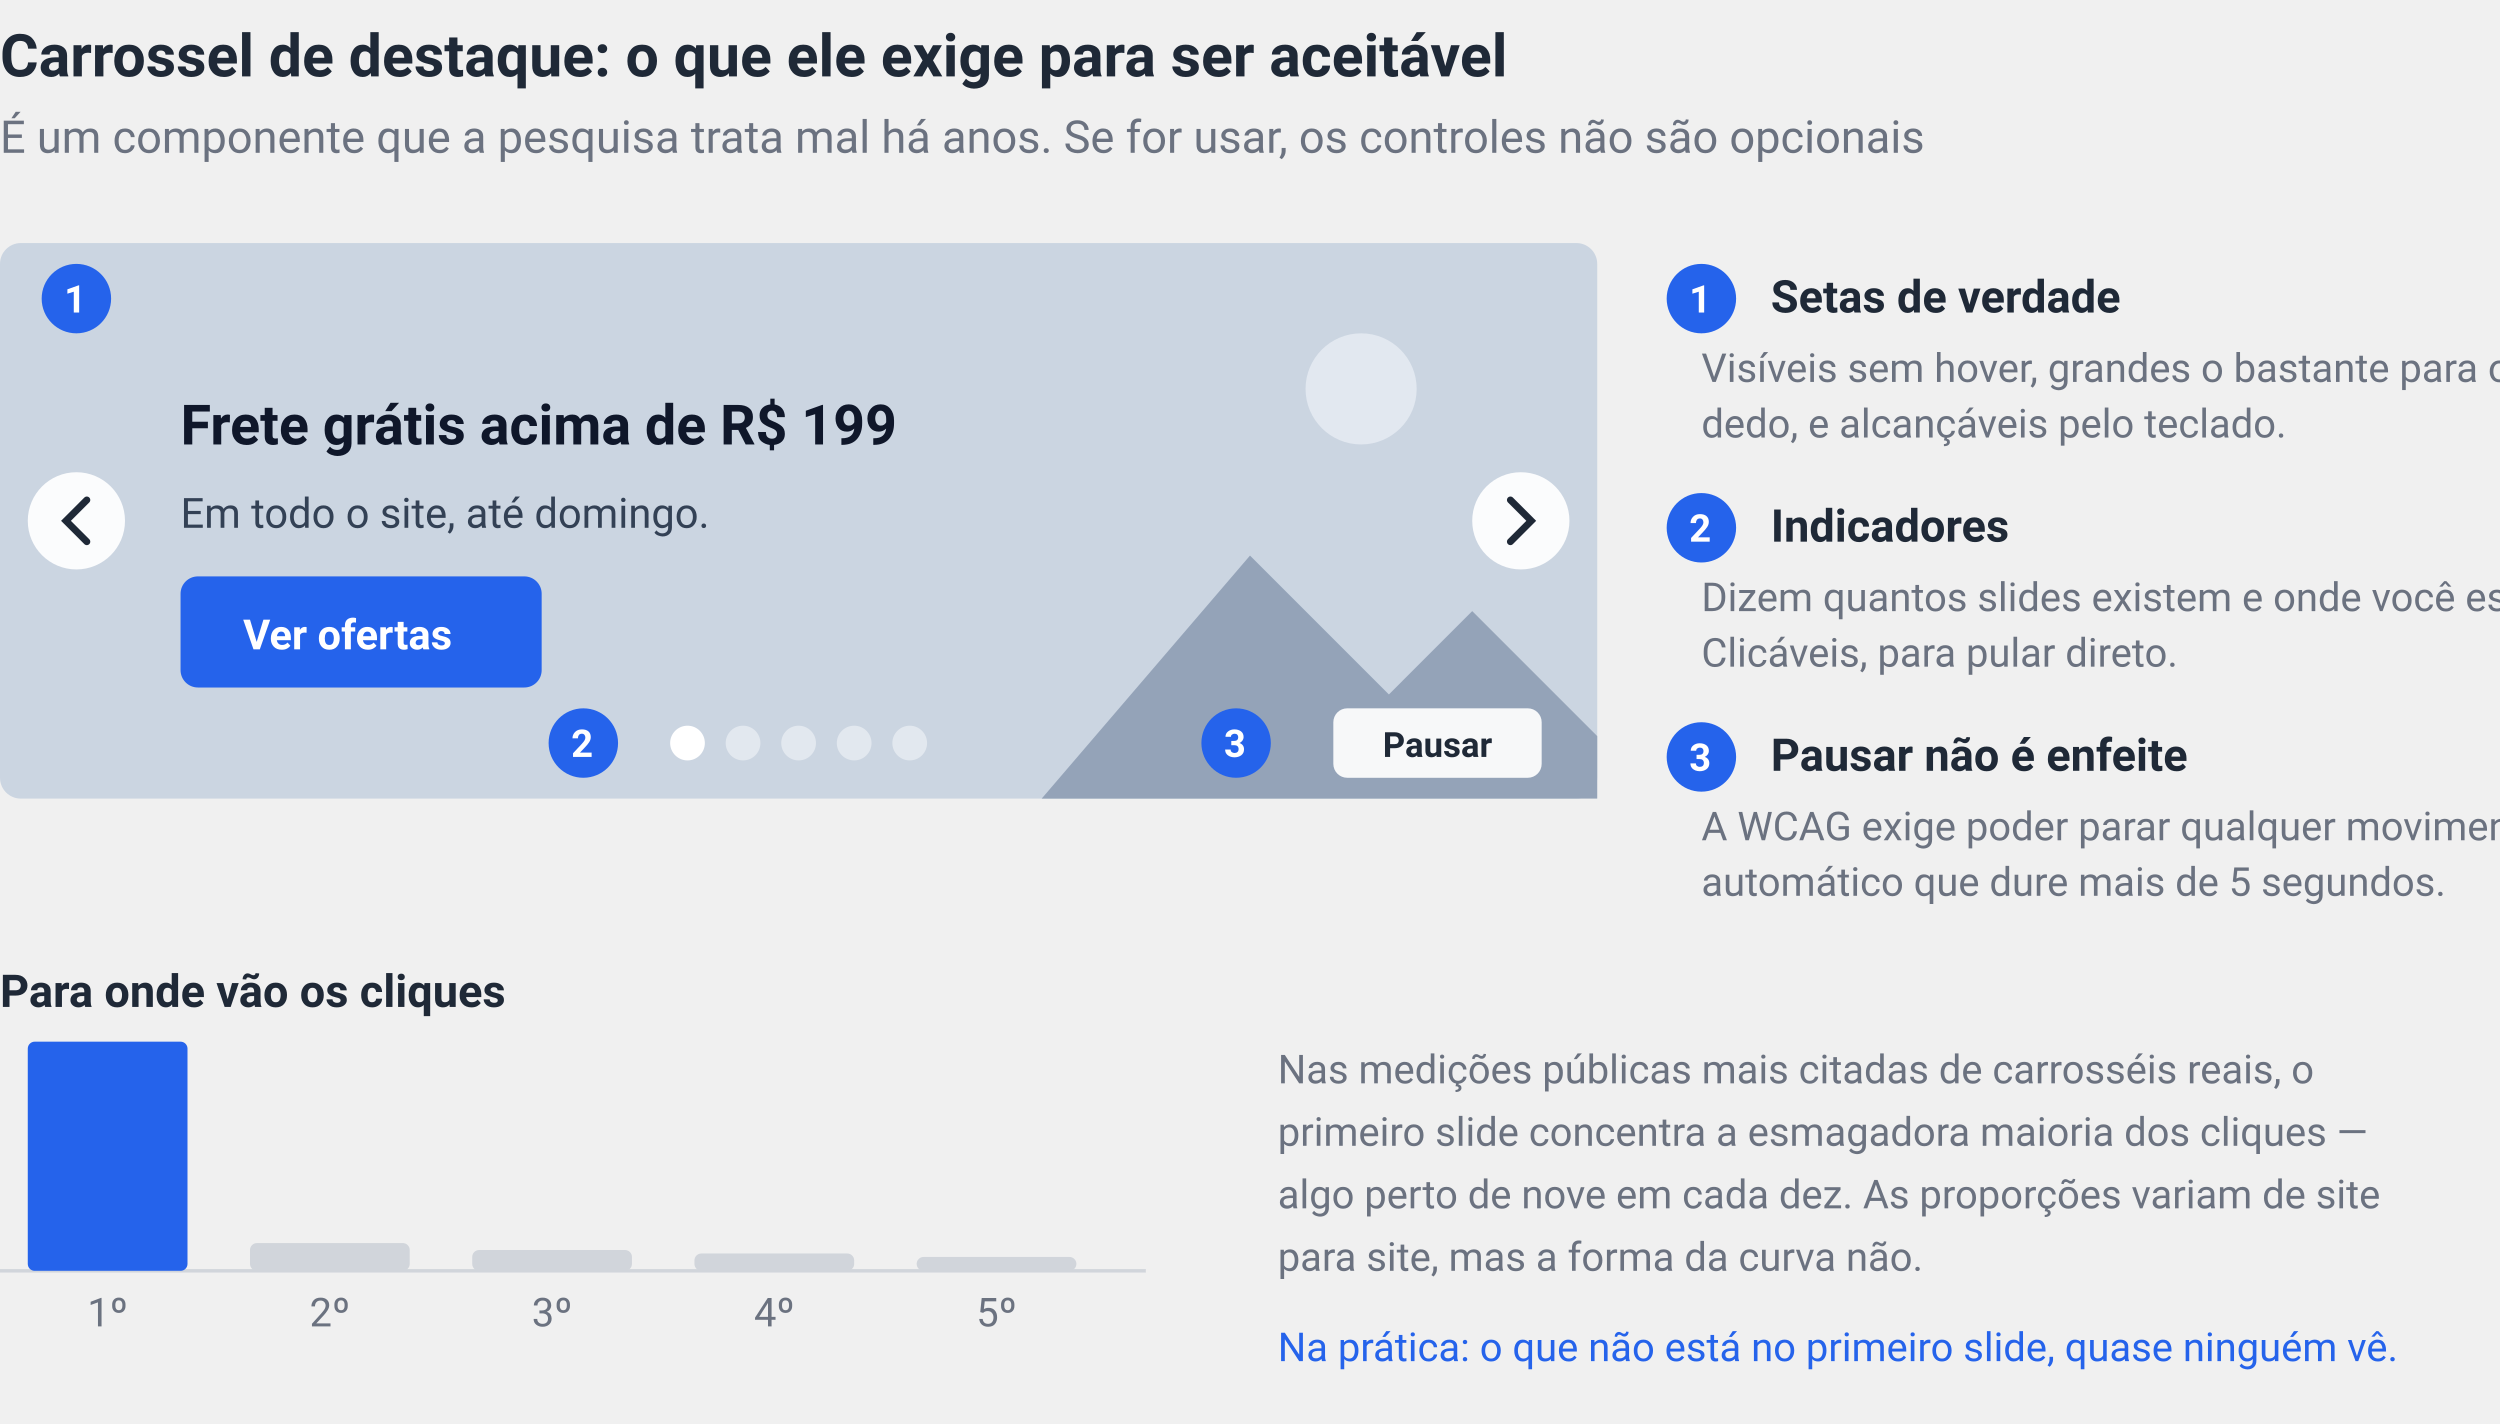
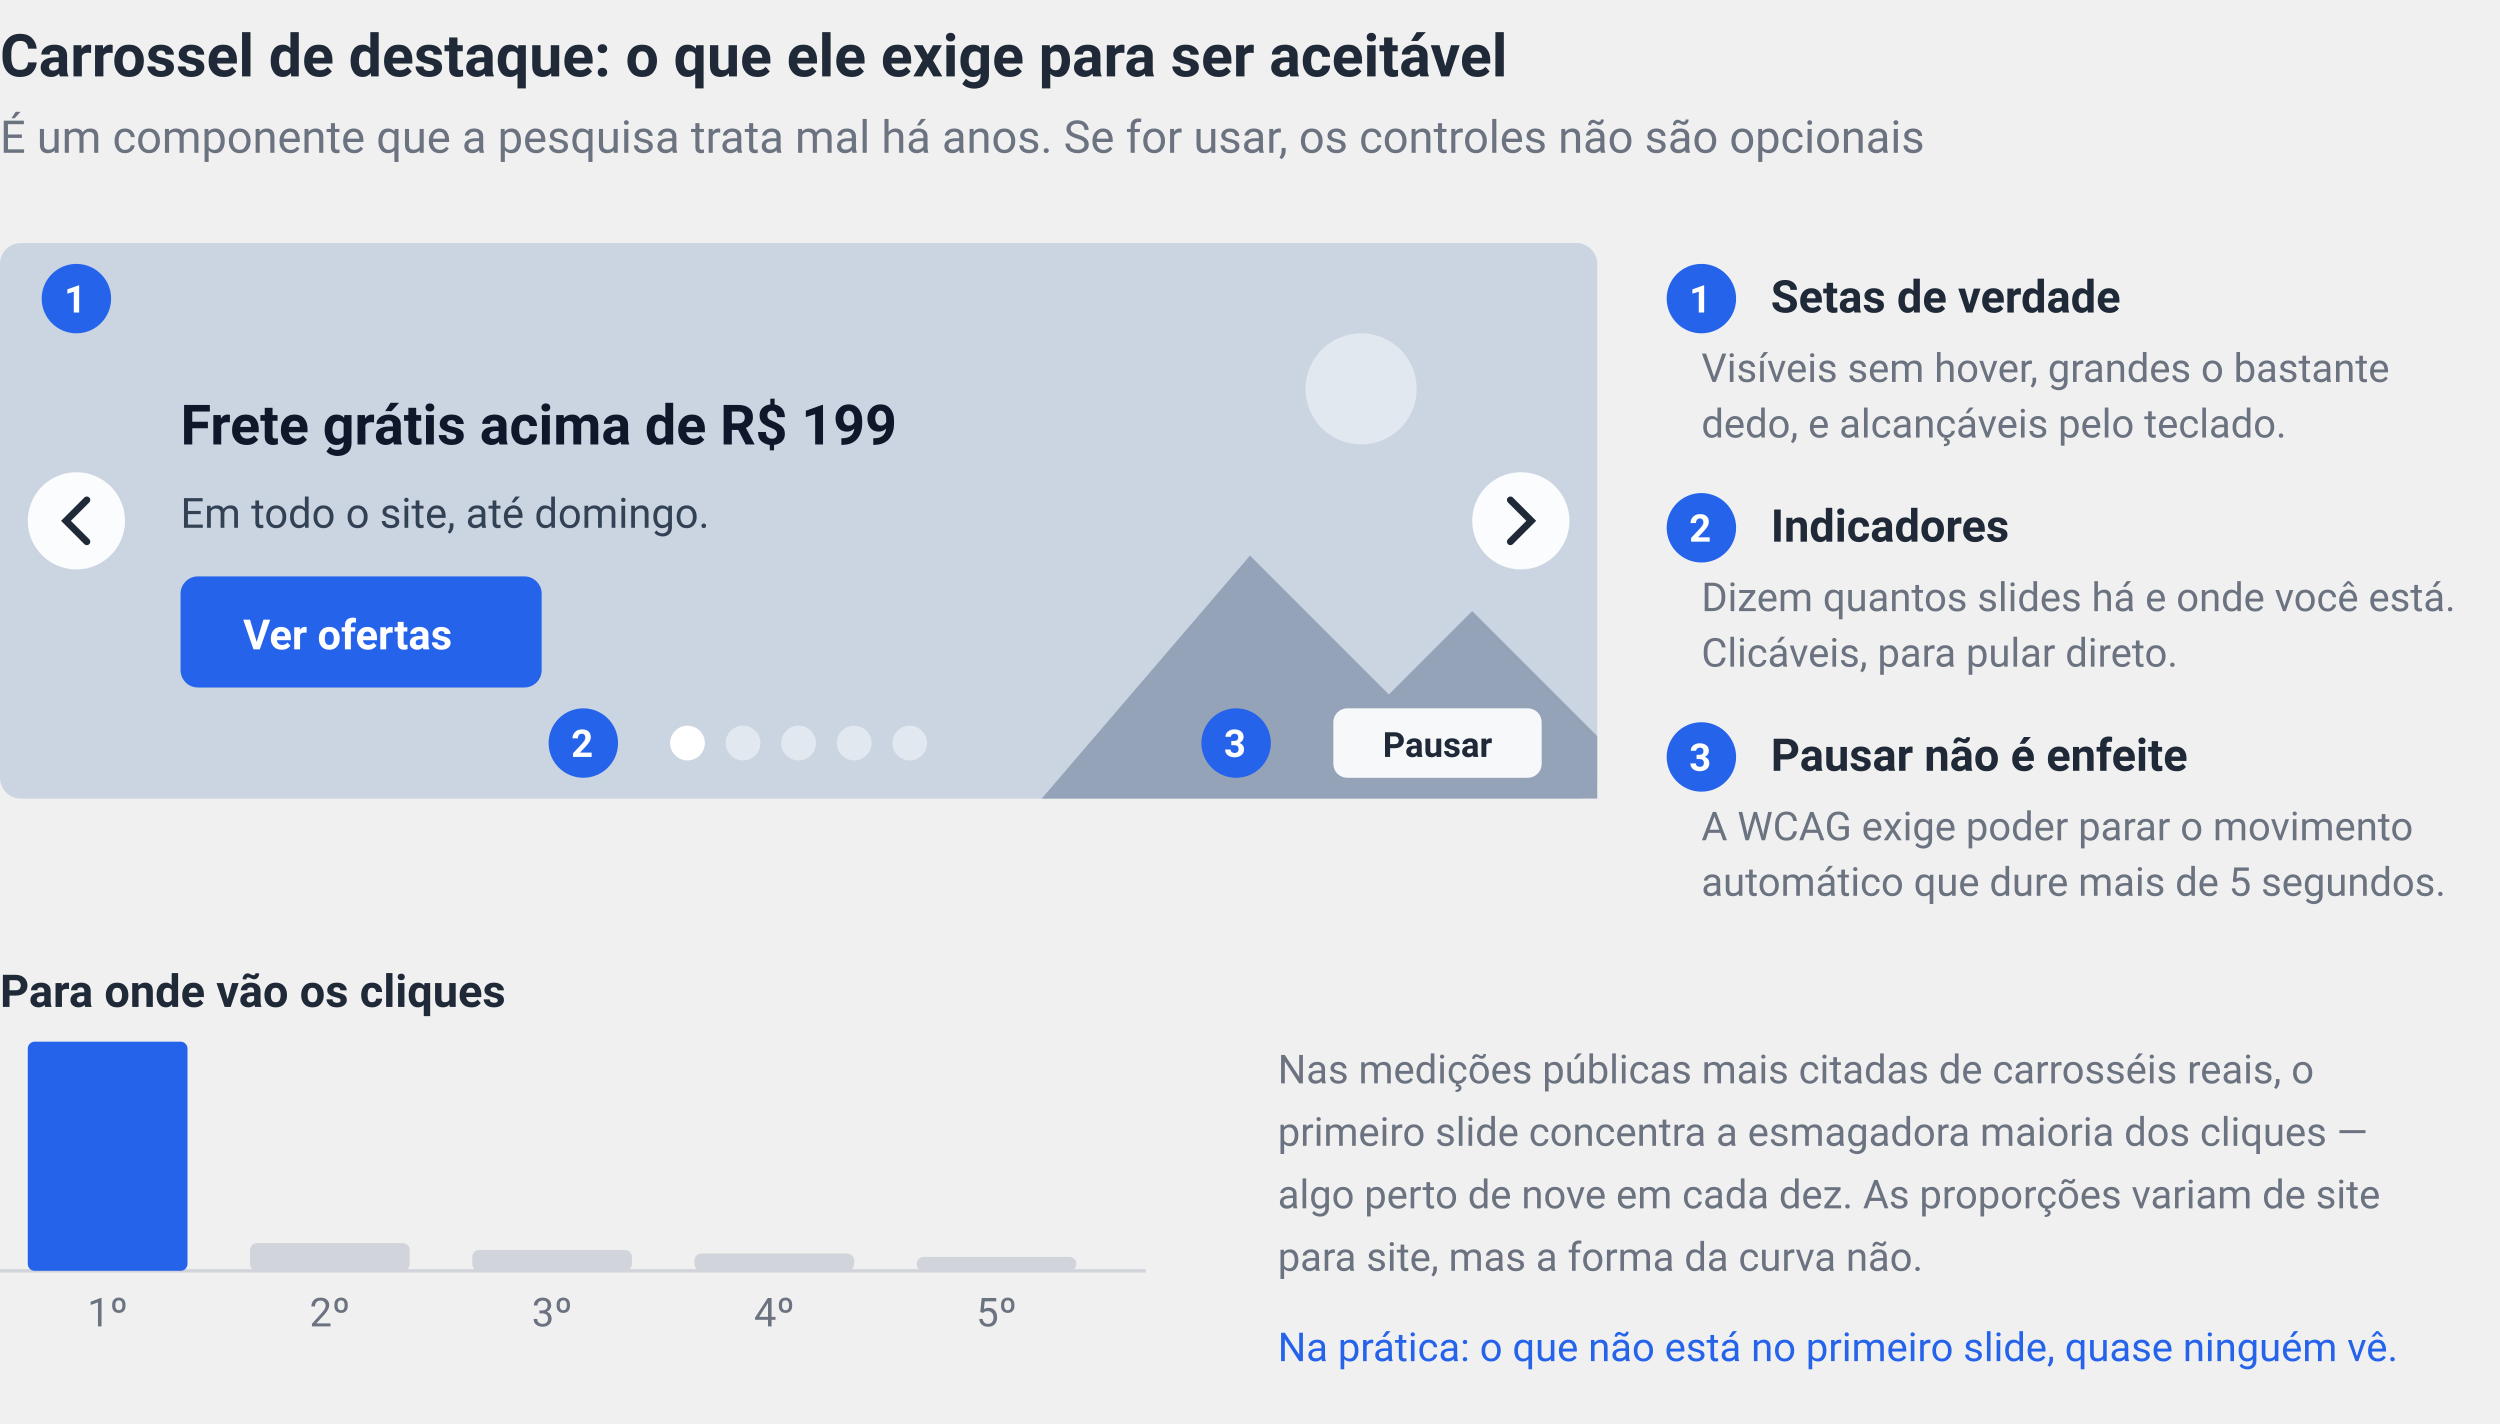
<svg xmlns="http://www.w3.org/2000/svg" viewBox="0 0 720 410" width="720" height="410" role="img" aria-label="Carrossel de destaque anotado com setas, indicadores de slide e botão de pausar, e um gráfico mostrando que a grande maioria dos cliques fica no primeiro slide">
  <style>
    text { font-family: -apple-system, BlinkMacSystemFont, "Segoe UI", Roboto, Helvetica, Arial, sans-serif; }
    .ink   { fill: #1f2937; }
    .muted { fill: #6b7280; }
    .badge { fill: #2563eb; }
    .accent{ fill: #2563eb; }
    .barc  { fill: #2563eb; }
    .barm  { fill: #d1d5db; }
    .axis  { stroke: #d1d5db; stroke-width: 1; }
    .ttl { font-size: 17px; font-weight: 700; }
    .h   { font-size: 13px; font-weight: 700; }
    .an  { font-size: 11.5px; }
    .num { font-size: 11px; font-weight: 700; fill: #ffffff; }
    .cap { font-size: 13px; }
    @media (prefers-color-scheme: dark) {
      .ink { fill: #e5e7eb; }
      .muted { fill: #9ca3af; }
      .barc { fill: #60a5fa; }
      .barm { fill: #4b5563; }
      .axis { stroke: #4b5563; }
      .accent { fill: #60a5fa; }
    }
  </style>
  <text x="0" y="22" class="ink ttl">Carrossel de destaque: o que ele exige para ser aceitável</text>
  <text x="0" y="44" class="muted cap">É um componente que a pesquisa trata mal há anos. Se for usar, os controles não são opcionais</text>
  <rect x="0" y="70" width="460" height="160" rx="6" fill="#cbd5e1" />
  <path d="M 300 230 L 360 160 L 400 200 L 424 176 L 460 212 L 460 230 Z" fill="#94a3b8" />
  <circle cx="392" cy="112" r="16" fill="#e2e8f0" />
  <text x="52" y="128" font-size="16" font-weight="700" fill="#0f172a">Frete grátis acima de R$ 199</text>
  <text x="52" y="152" font-size="12" fill="#334155">Em todo o site, até domingo.</text>
  <rect x="52" y="166" width="104" height="32" rx="5" fill="#2563eb" />
  <text x="70" y="187" font-size="12" font-weight="600" fill="#ffffff">Ver ofertas</text>
  <circle cx="22" cy="150" r="14" fill="#ffffff" opacity="0.92" />
  <path d="M 25 144 L 19 150 L 25 156" fill="none" stroke="#1f2937" stroke-width="2" stroke-linecap="round" />
  <circle cx="438" cy="150" r="14" fill="#ffffff" opacity="0.92" />
  <path d="M 435 144 L 441 150 L 435 156" fill="none" stroke="#1f2937" stroke-width="2" stroke-linecap="round" />
  <circle cx="198" cy="214" r="5" fill="#ffffff" />
  <circle cx="214" cy="214" r="5" fill="#ffffff" opacity="0.45" />
  <circle cx="230" cy="214" r="5" fill="#ffffff" opacity="0.45" />
  <circle cx="246" cy="214" r="5" fill="#ffffff" opacity="0.45" />
  <circle cx="262" cy="214" r="5" fill="#ffffff" opacity="0.45" />
  <rect x="384" y="204" width="60" height="20" rx="4" fill="#ffffff" opacity="0.92" />
  <text x="414" y="218" font-size="10" font-weight="600" fill="#1f2937" text-anchor="middle">Pausar</text>
  <circle cx="22" cy="86" r="10" class="badge" />
  <text x="18.5" y="90" class="num">1</text>
  <circle cx="168" cy="214" r="10" class="badge" />
  <text x="164.5" y="218" class="num">2</text>
  <circle cx="356" cy="214" r="10" class="badge" />
  <text x="352.5" y="218" class="num">3</text>
  <circle cx="490" cy="86" r="10" class="badge" />
  <text x="486.5" y="90" class="num">1</text>
  <text x="510" y="90" class="ink h">Setas de verdade</text>
-   <text x="490" y="110" class="muted an">Visíveis sem hover, grandes o bastante para o</text>
+   <text x="490" y="110" class="muted an">Visíveis sem hover, grandes o bastante</text>
  <text x="490" y="126" class="muted an">dedo, e alcançáveis pelo teclado.</text>
  <circle cx="490" cy="152" r="10" class="badge" />
  <text x="486.5" y="156" class="num">2</text>
  <text x="510" y="156" class="ink h">Indicadores</text>
-   <text x="490" y="176" class="muted an">Dizem quantos slides existem e onde você está.</text>
+   <text x="490" y="176" class="muted an">Dizem quantos slides há e onde você está.</text>
  <text x="490" y="192" class="muted an">Clicáveis, para pular direto.</text>
  <circle cx="490" cy="218" r="10" class="badge" />
  <text x="486.5" y="222" class="num">3</text>
  <text x="510" y="222" class="ink h">Pausar não é enfeite</text>
-   <text x="490" y="242" class="muted an">A WCAG exige poder parar qualquer movimento</text>
+   <text x="490" y="242" class="muted an">A WCAG exige poder parar o movimento</text>
  <text x="490" y="258" class="muted an">automático que dure mais de 5 segundos.</text>
  <text x="0" y="290" class="ink h">Para onde vão os cliques</text>
  <line x1="0" y1="366" x2="330" y2="366" class="axis" />
  <rect x="8" y="300" width="46" height="66" rx="2" class="barc" />
  <rect x="72" y="358" width="46" height="8" rx="2" class="barm" />
  <rect x="136" y="360" width="46" height="6" rx="2" class="barm" />
  <rect x="200" y="361" width="46" height="5" rx="2" class="barm" />
  <rect x="264" y="362" width="46" height="4" rx="2" class="barm" />
  <text x="31" y="382" class="muted an" text-anchor="middle">1º</text>
  <text x="95" y="382" class="muted an" text-anchor="middle">2º</text>
  <text x="159" y="382" class="muted an" text-anchor="middle">3º</text>
  <text x="223" y="382" class="muted an" text-anchor="middle">4º</text>
  <text x="287" y="382" class="muted an" text-anchor="middle">5º</text>
  <text x="368" y="312" class="muted an">Nas medições públicas mais citadas de carrosséis reais, o</text>
  <text x="368" y="330" class="muted an">primeiro slide concentra a esmagadora maioria dos cliques —</text>
  <text x="368" y="348" class="muted an">algo perto de nove em cada dez. As proporções variam de site</text>
  <text x="368" y="366" class="muted an">para site, mas a forma da curva não.</text>
  <text x="368" y="392" class="accent an">Na prática: o que não está no primeiro slide, quase ninguém vê.</text>
</svg>
